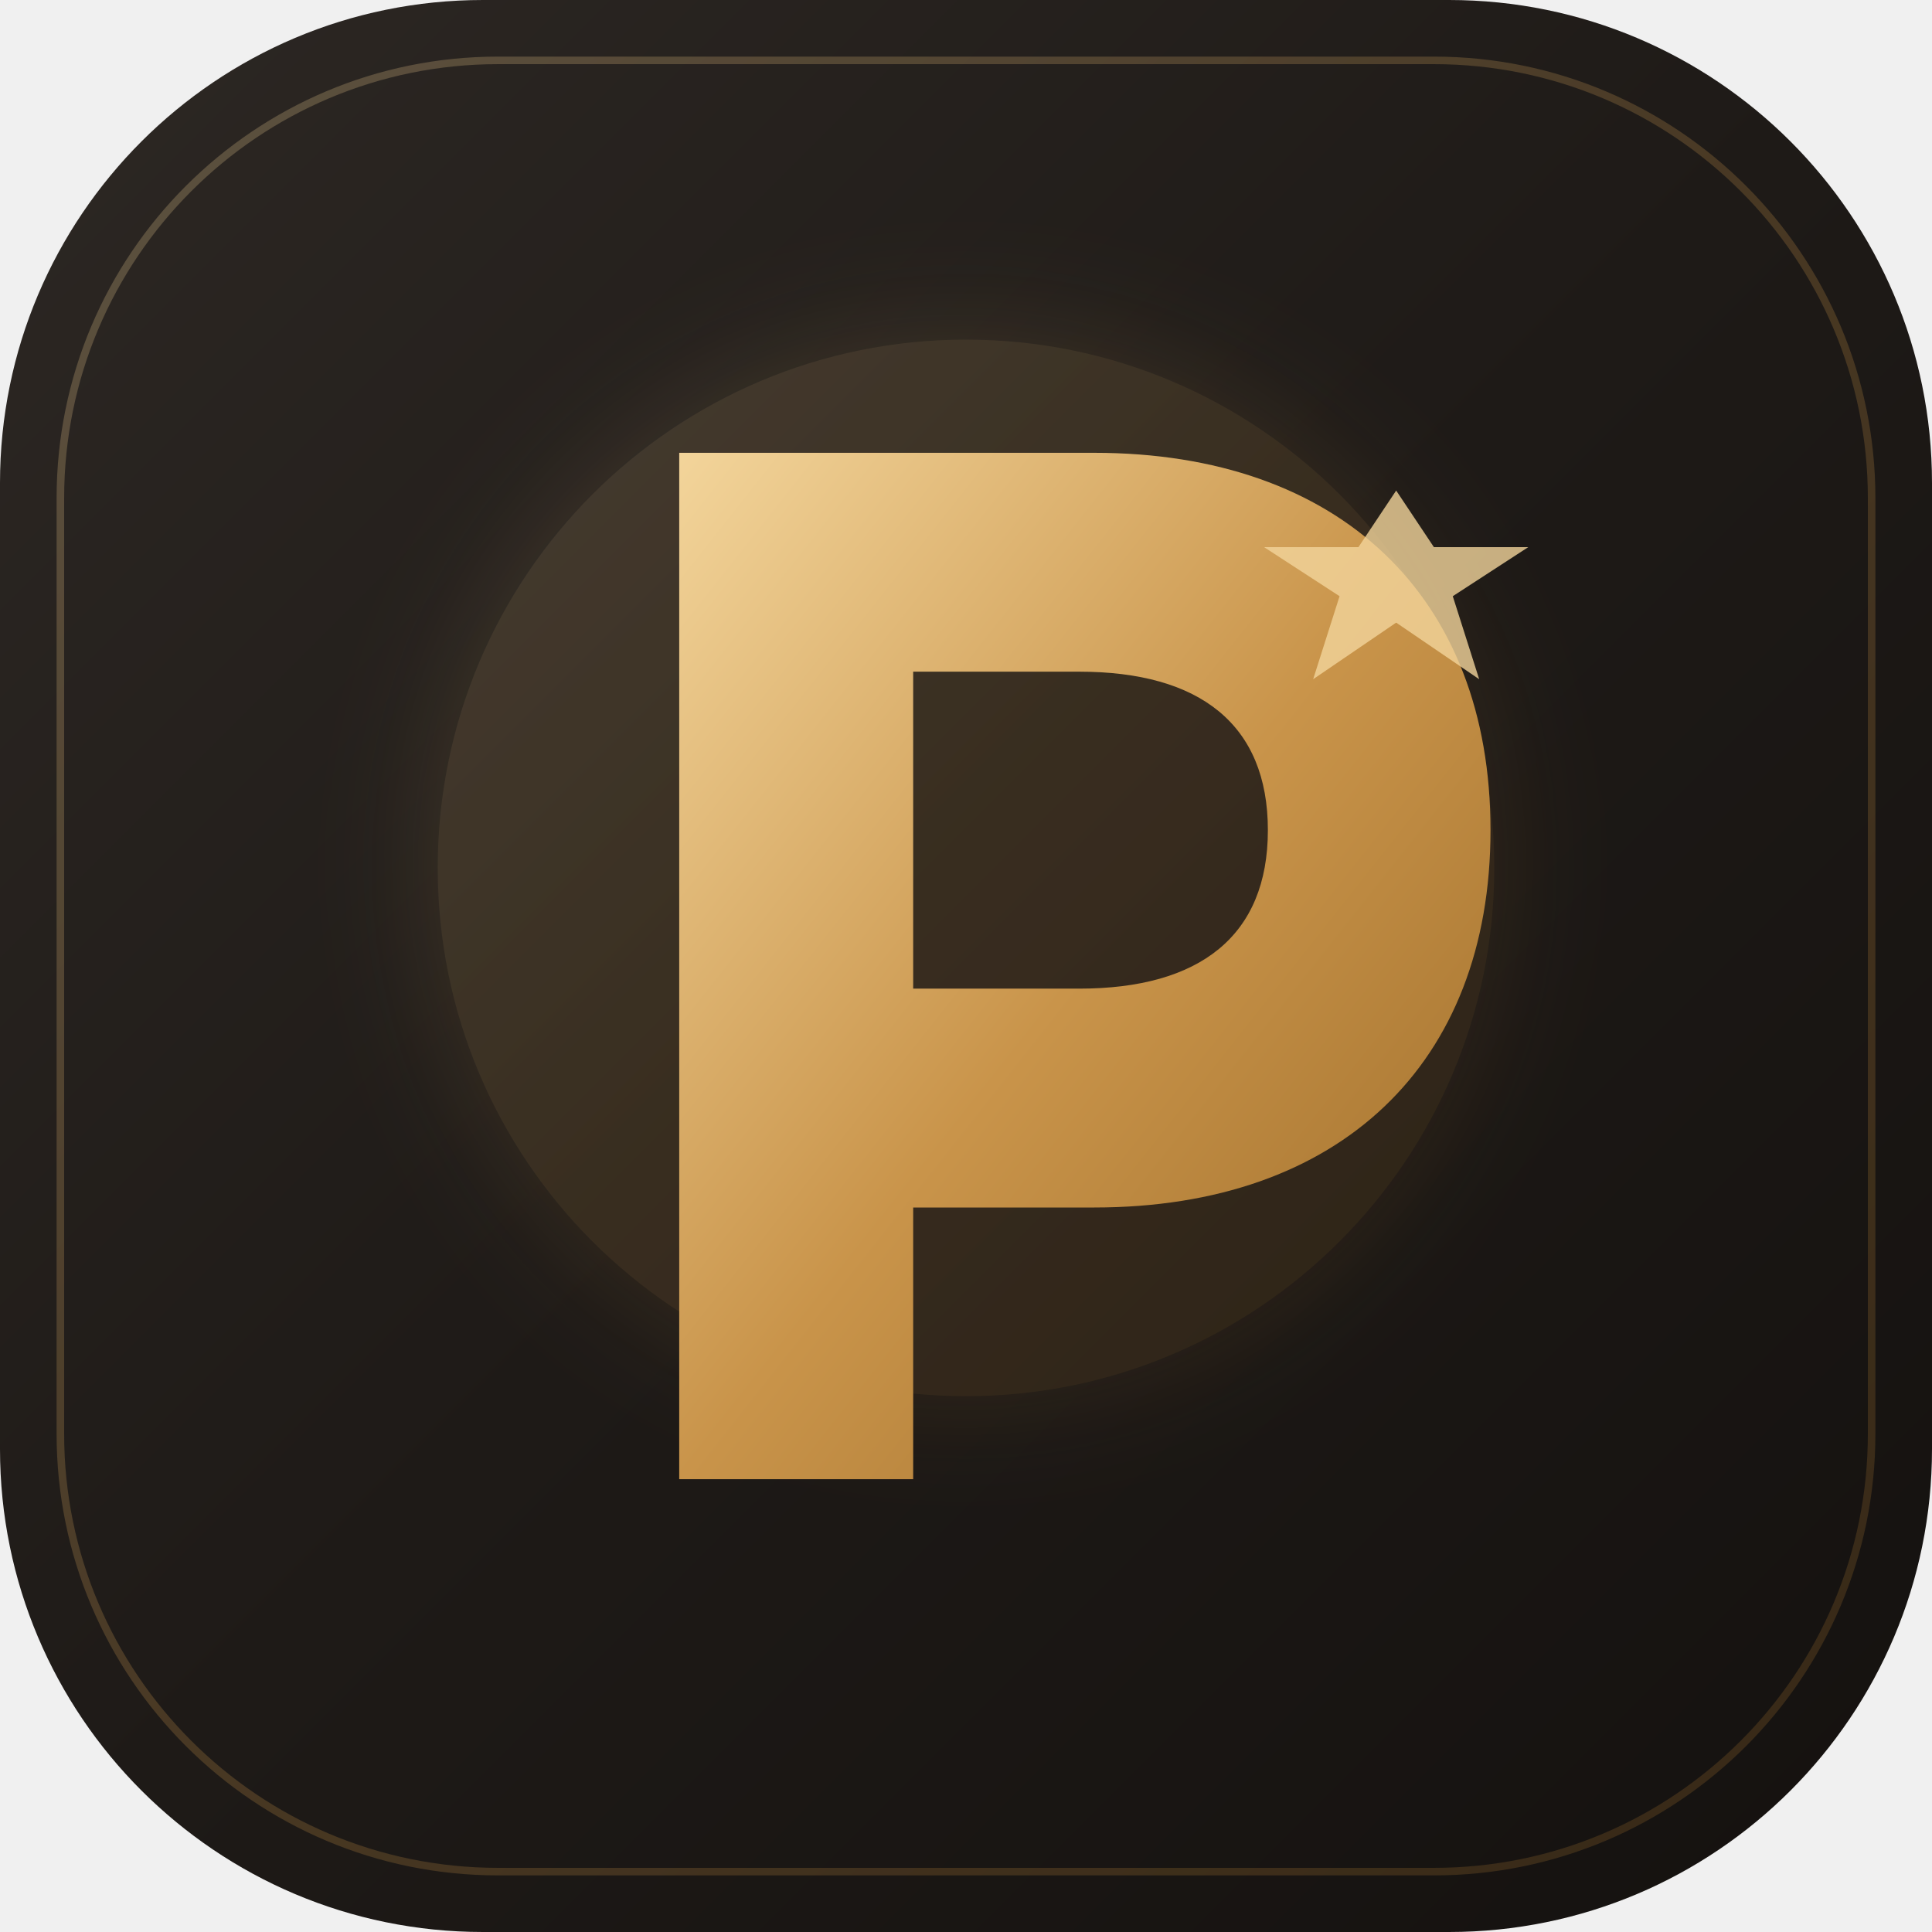
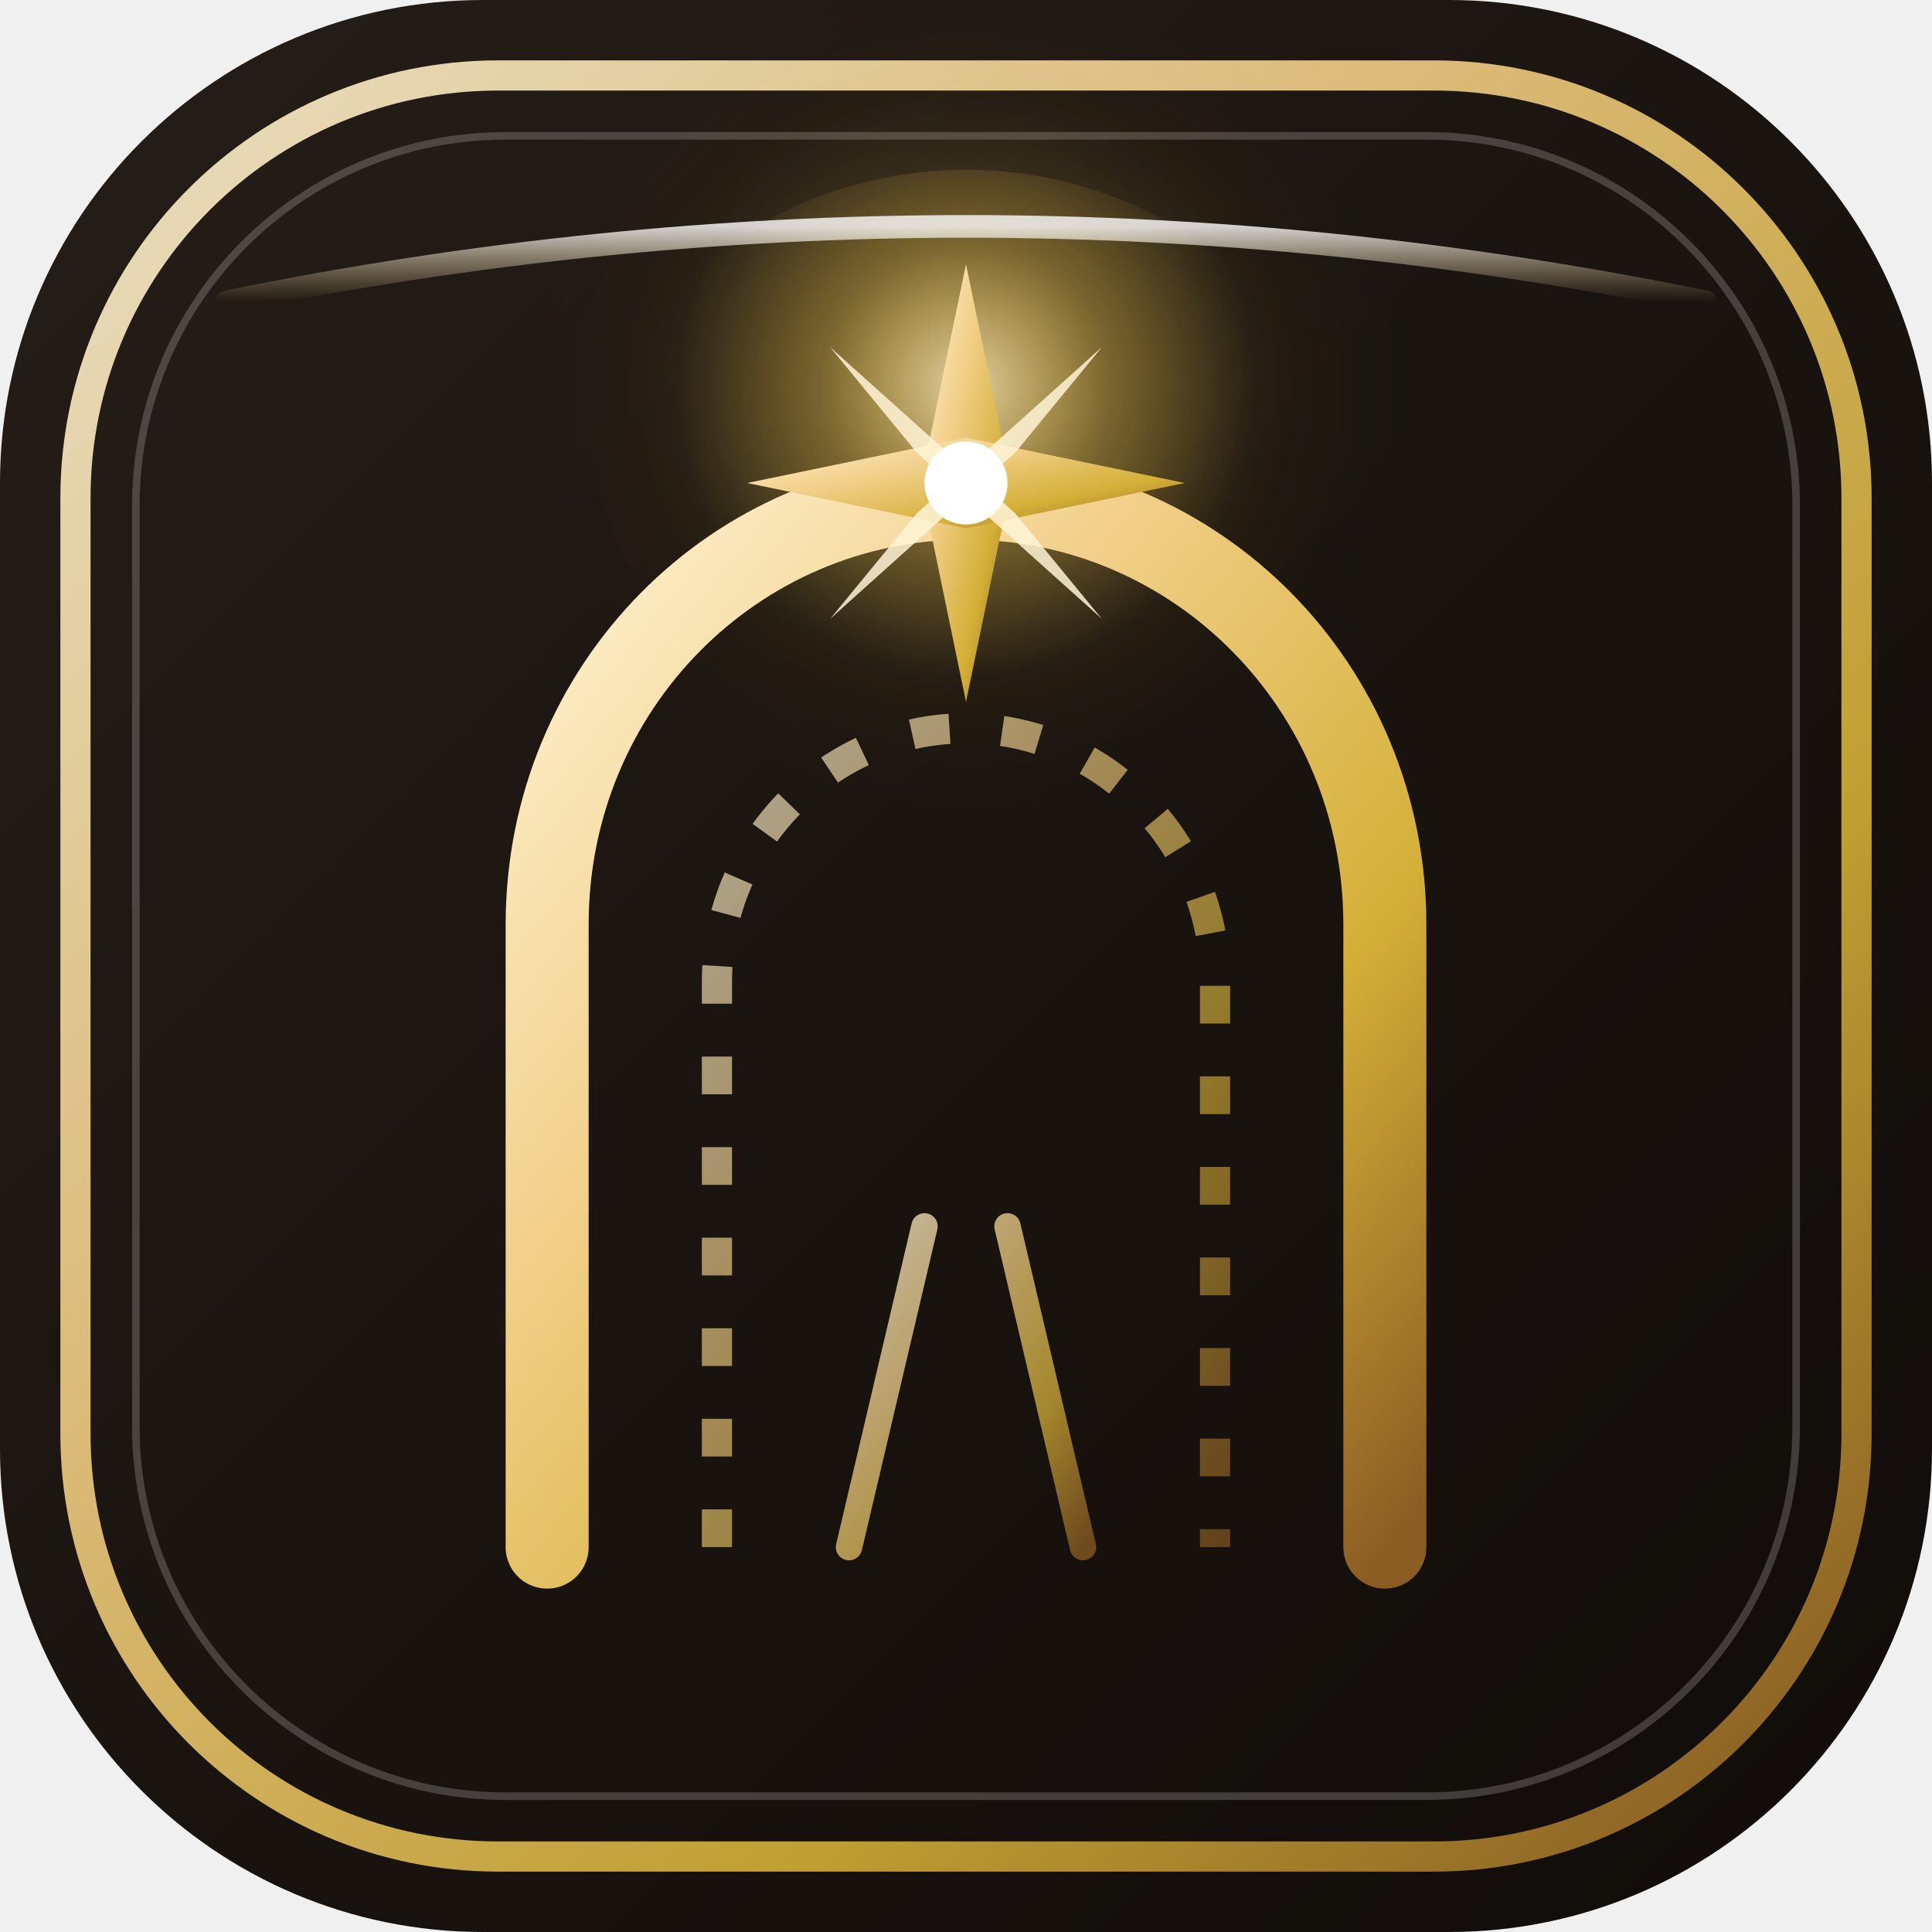
<svg xmlns="http://www.w3.org/2000/svg" viewBox="0 0 512 512" width="512" height="512">
  <defs>
-     <linearGradient id="bg" x1="0%" y1="0%" x2="100%" y2="100%">
-       <stop offset="0%" stop-color="#2D2824" />
-       <stop offset="50%" stop-color="#1E1A17" />
-       <stop offset="100%" stop-color="#14110F" />
+     <linearGradient id="crestBase" x1="0%" y1="0%" x2="100%" y2="100%">
+       <stop offset="0%" stop-color="#261E18" />
+       <stop offset="50%" stop-color="#1A1410" />
+       <stop offset="100%" stop-color="#100C09" />
    </linearGradient>
-     <linearGradient id="gold" x1="0%" y1="0%" x2="100%" y2="100%">
-       <stop offset="0%" stop-color="#F3D59B" />
-       <stop offset="50%" stop-color="#C9944A" />
-       <stop offset="100%" stop-color="#9C6B28" />
+     <linearGradient id="goldLuster" x1="0%" y1="0%" x2="100%" y2="100%">
+       <stop offset="0%" stop-color="#FFF4D6" />
+       <stop offset="35%" stop-color="#F2D08A" />
+       <stop offset="70%" stop-color="#D4AF37" />
+       <stop offset="100%" stop-color="#8C5D23" />
    </linearGradient>
-     <filter id="glow" x="-20%" y="-20%" width="140%" height="140%">
-       <feGaussianBlur stdDeviation="16" result="blur" />
+     <linearGradient id="champagneGlow" x1="0%" y1="0%" x2="0%" y2="100%">
+       <stop offset="0%" stop-color="#FFFFFF" stop-opacity="0.8" />
+       <stop offset="100%" stop-color="#F2D08A" stop-opacity="0" />
+     </linearGradient>
+     <radialGradient id="starHalo" cx="50%" cy="26%" r="35%">
+       <stop offset="0%" stop-color="#FFEBB8" stop-opacity="0.8" />
+       <stop offset="50%" stop-color="#D4AF37" stop-opacity="0.3" />
+       <stop offset="100%" stop-color="#D4AF37" stop-opacity="0" />
+     </radialGradient>
+     <filter id="luxuryGlow" x="-20%" y="-20%" width="140%" height="140%">
+       <feGaussianBlur stdDeviation="24" result="blur" />
      <feComposite in="SourceGraphic" in2="blur" operator="over" />
    </filter>
  </defs>
-   <rect width="512" height="512" rx="128" fill="url(#bg)" />
-   <rect x="16" y="16" width="480" height="480" rx="116" fill="none" stroke="url(#gold)" stroke-width="2" stroke-opacity="0.25" />
-   <circle cx="256" cy="230" r="140" fill="url(#gold)" opacity="0.15" filter="url(#glow)" />
-   <path d="M 180 120             L 290 120             C 355 120, 395 158, 395 220             C 395 282, 355 320, 290 320             L 242 320             L 242 392             L 180 392             Z             M 242 178             L 242 262             L 286 262             C 318 262, 336 248, 336 220             C 336 192, 318 178, 286 178             Z" fill="url(#gold)" />
-   <polygon points="370,130 380,145 405,145 385,158 392,180 370,165 348,180 355,158 335,145 360,145" fill="#F3D59B" opacity="0.8" />
+   <rect width="512" height="512" rx="128" fill="url(#crestBase)" />
+   <rect x="20" y="20" width="472" height="472" rx="112" fill="none" stroke="url(#goldLuster)" stroke-width="8" stroke-opacity="0.9" />
+   <rect x="36" y="36" width="440" height="440" rx="98" fill="none" stroke="#FAF8F5" stroke-width="2" stroke-opacity="0.2" />
+   <circle cx="256" cy="155" r="110" fill="url(#starHalo)" filter="url(#luxuryGlow)" />
+   <path d="M 145 410 L 145 245 C 145 182, 195 132, 256 132 C 317 132, 367 182, 367 245 L 367 410" stroke="url(#goldLuster)" stroke-width="22" stroke-linecap="round" stroke-linejoin="round" fill="none" />
+   <path d="M 190 410 L 190 260 C 190 223, 220 193, 256 193 C 292 193, 322 223, 322 260 L 322 410" stroke="url(#goldLuster)" stroke-width="8" stroke-dasharray="10 14" stroke-opacity="0.65" fill="none" />
+   <path d="M 256 420 L 256 270" stroke="url(#goldLuster)" stroke-width="12" stroke-linecap="round" />
+   <path d="M 225 410 L 245 325 M 287 410 L 267 325" stroke="url(#goldLuster)" stroke-width="7" stroke-opacity="0.75" stroke-linecap="round" />
+   <path d="M 256 70 L 268 128 L 256 186 L 244 128 Z" fill="url(#goldLuster)" />
+   <path d="M 198 128 L 256 116 L 314 128 L 256 140 Z" fill="url(#goldLuster)" />
+   <path d="M 220 92 L 243 120 L 292 164 L 269 136 Z" fill="#FFF4D6" opacity="0.85" />
+   <path d="M 292 92 L 269 120 L 220 164 L 243 136 Z" fill="#FFF4D6" opacity="0.85" />
+   <circle cx="256" cy="128" r="11" fill="#FFFFFF" />
+   <path d="M 60 80 Q 256 40 452 80" stroke="url(#champagneGlow)" stroke-width="6" stroke-linecap="round" fill="none" />
</svg>
